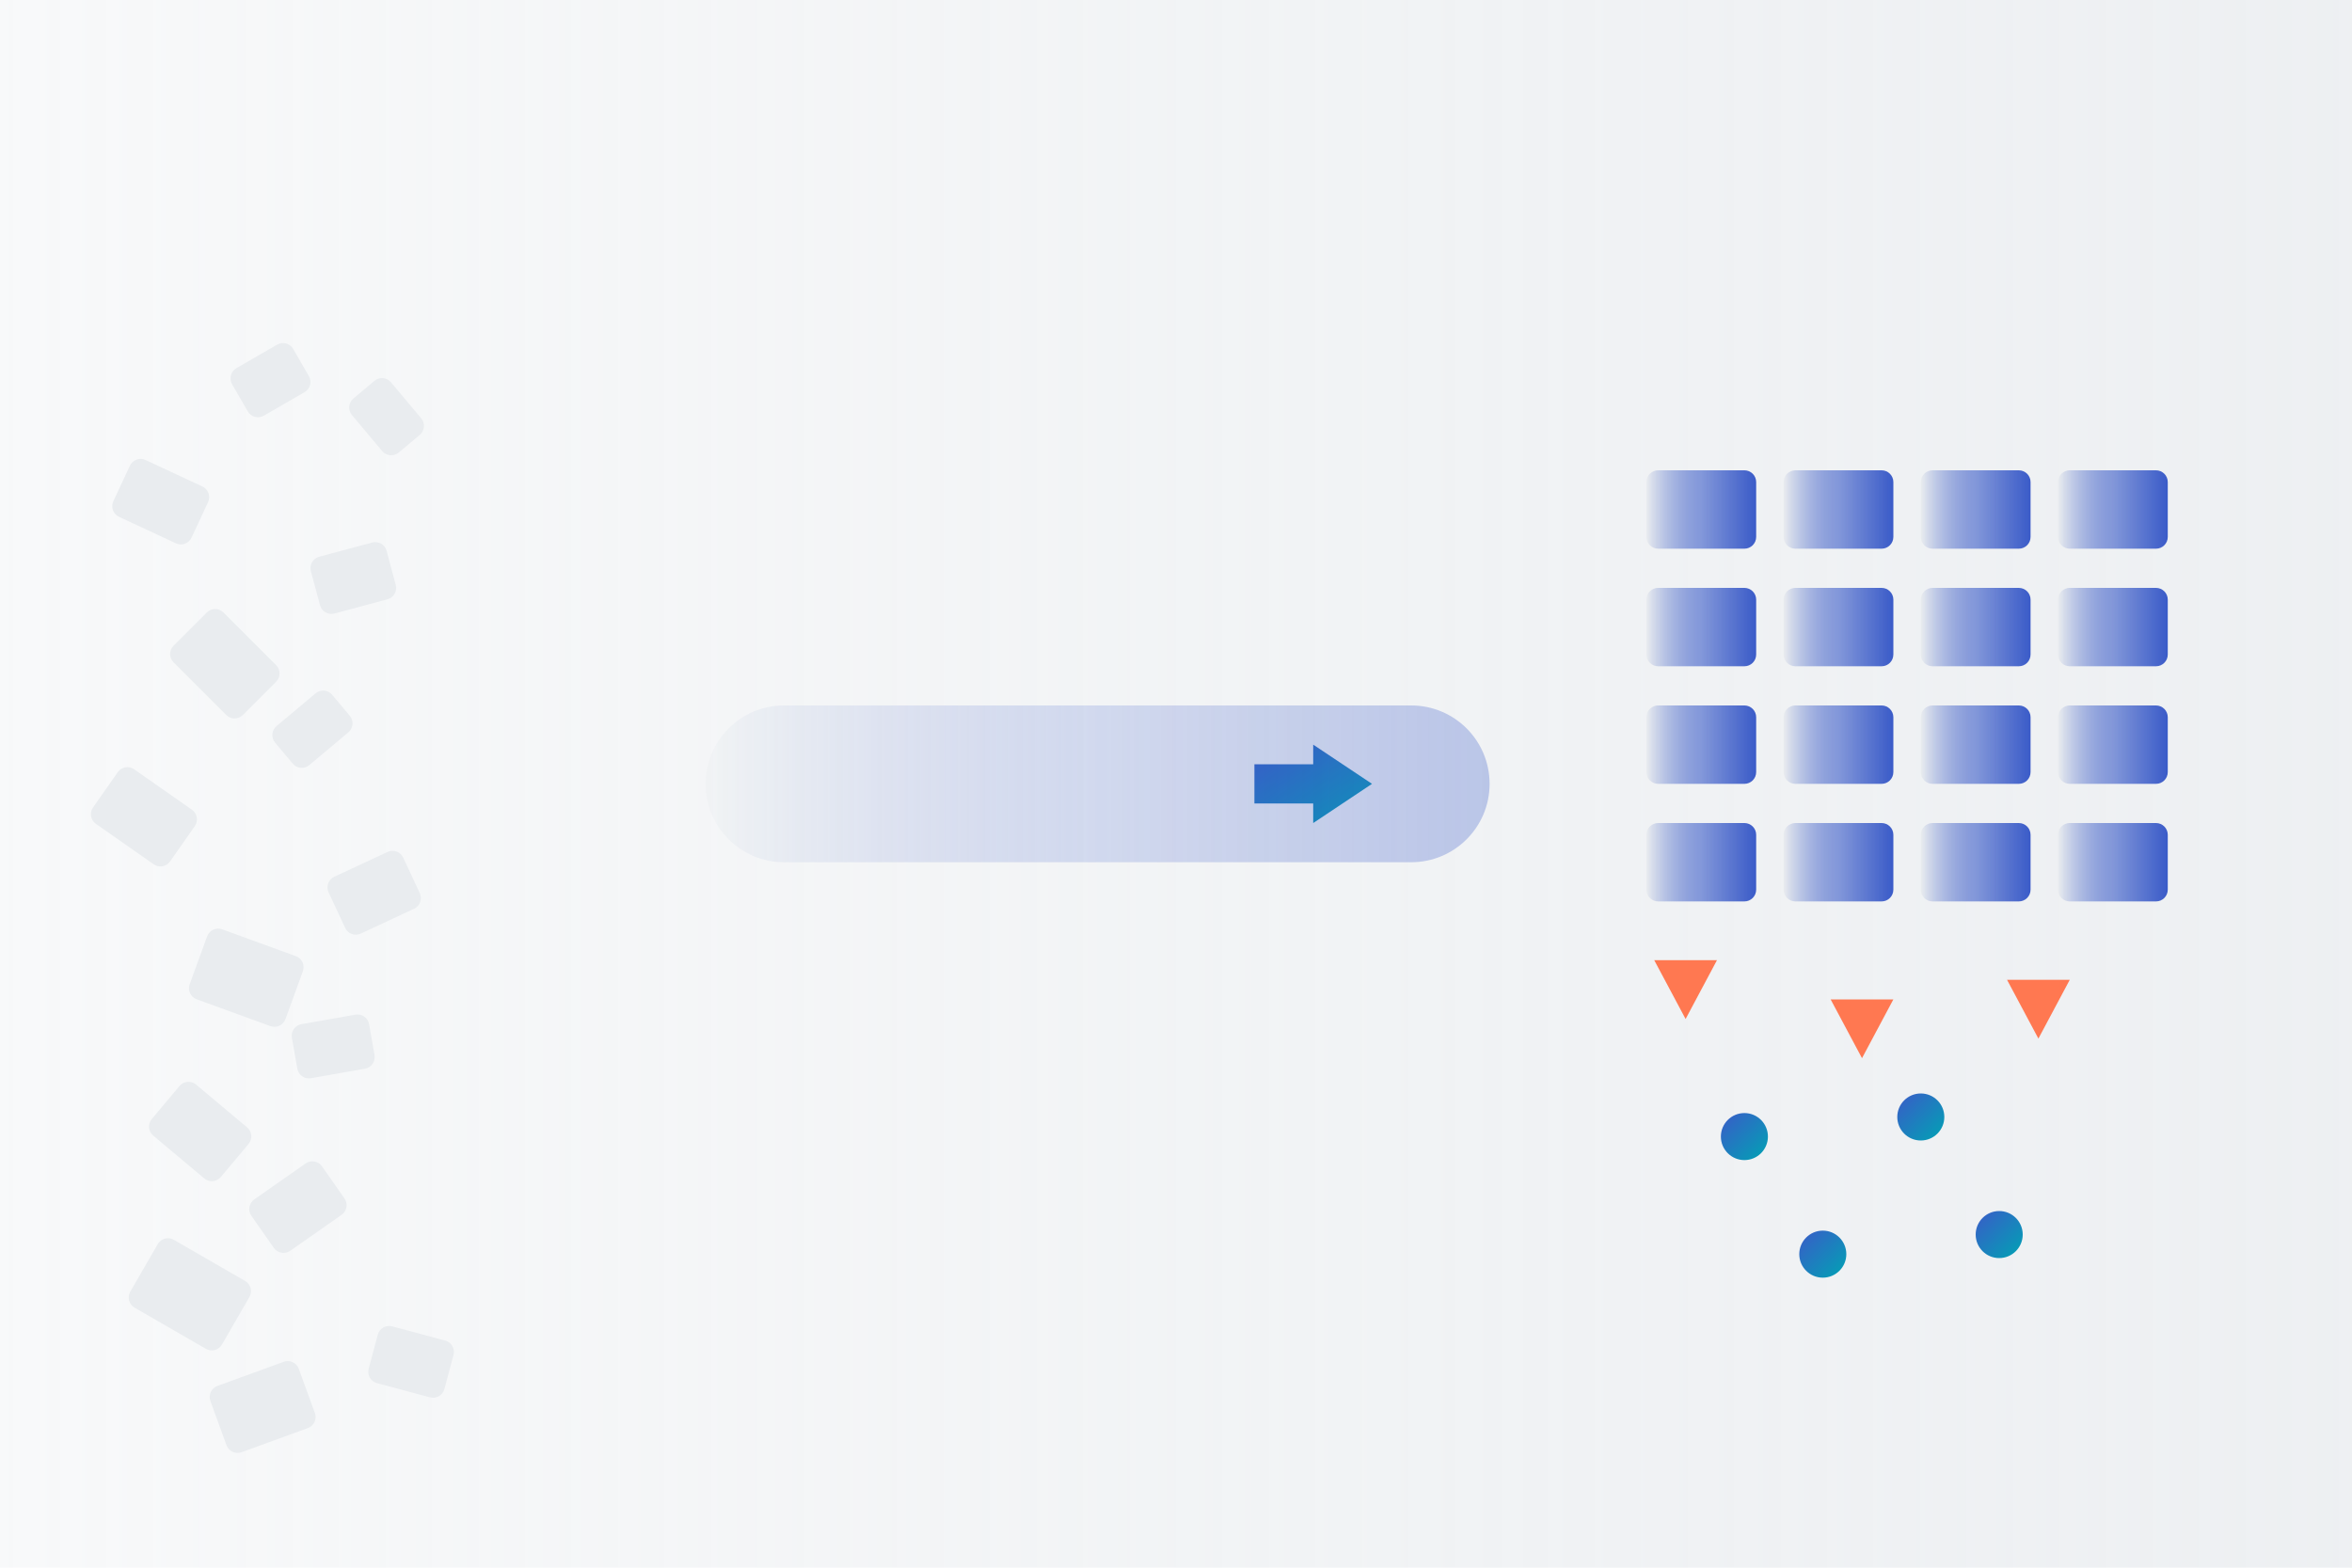
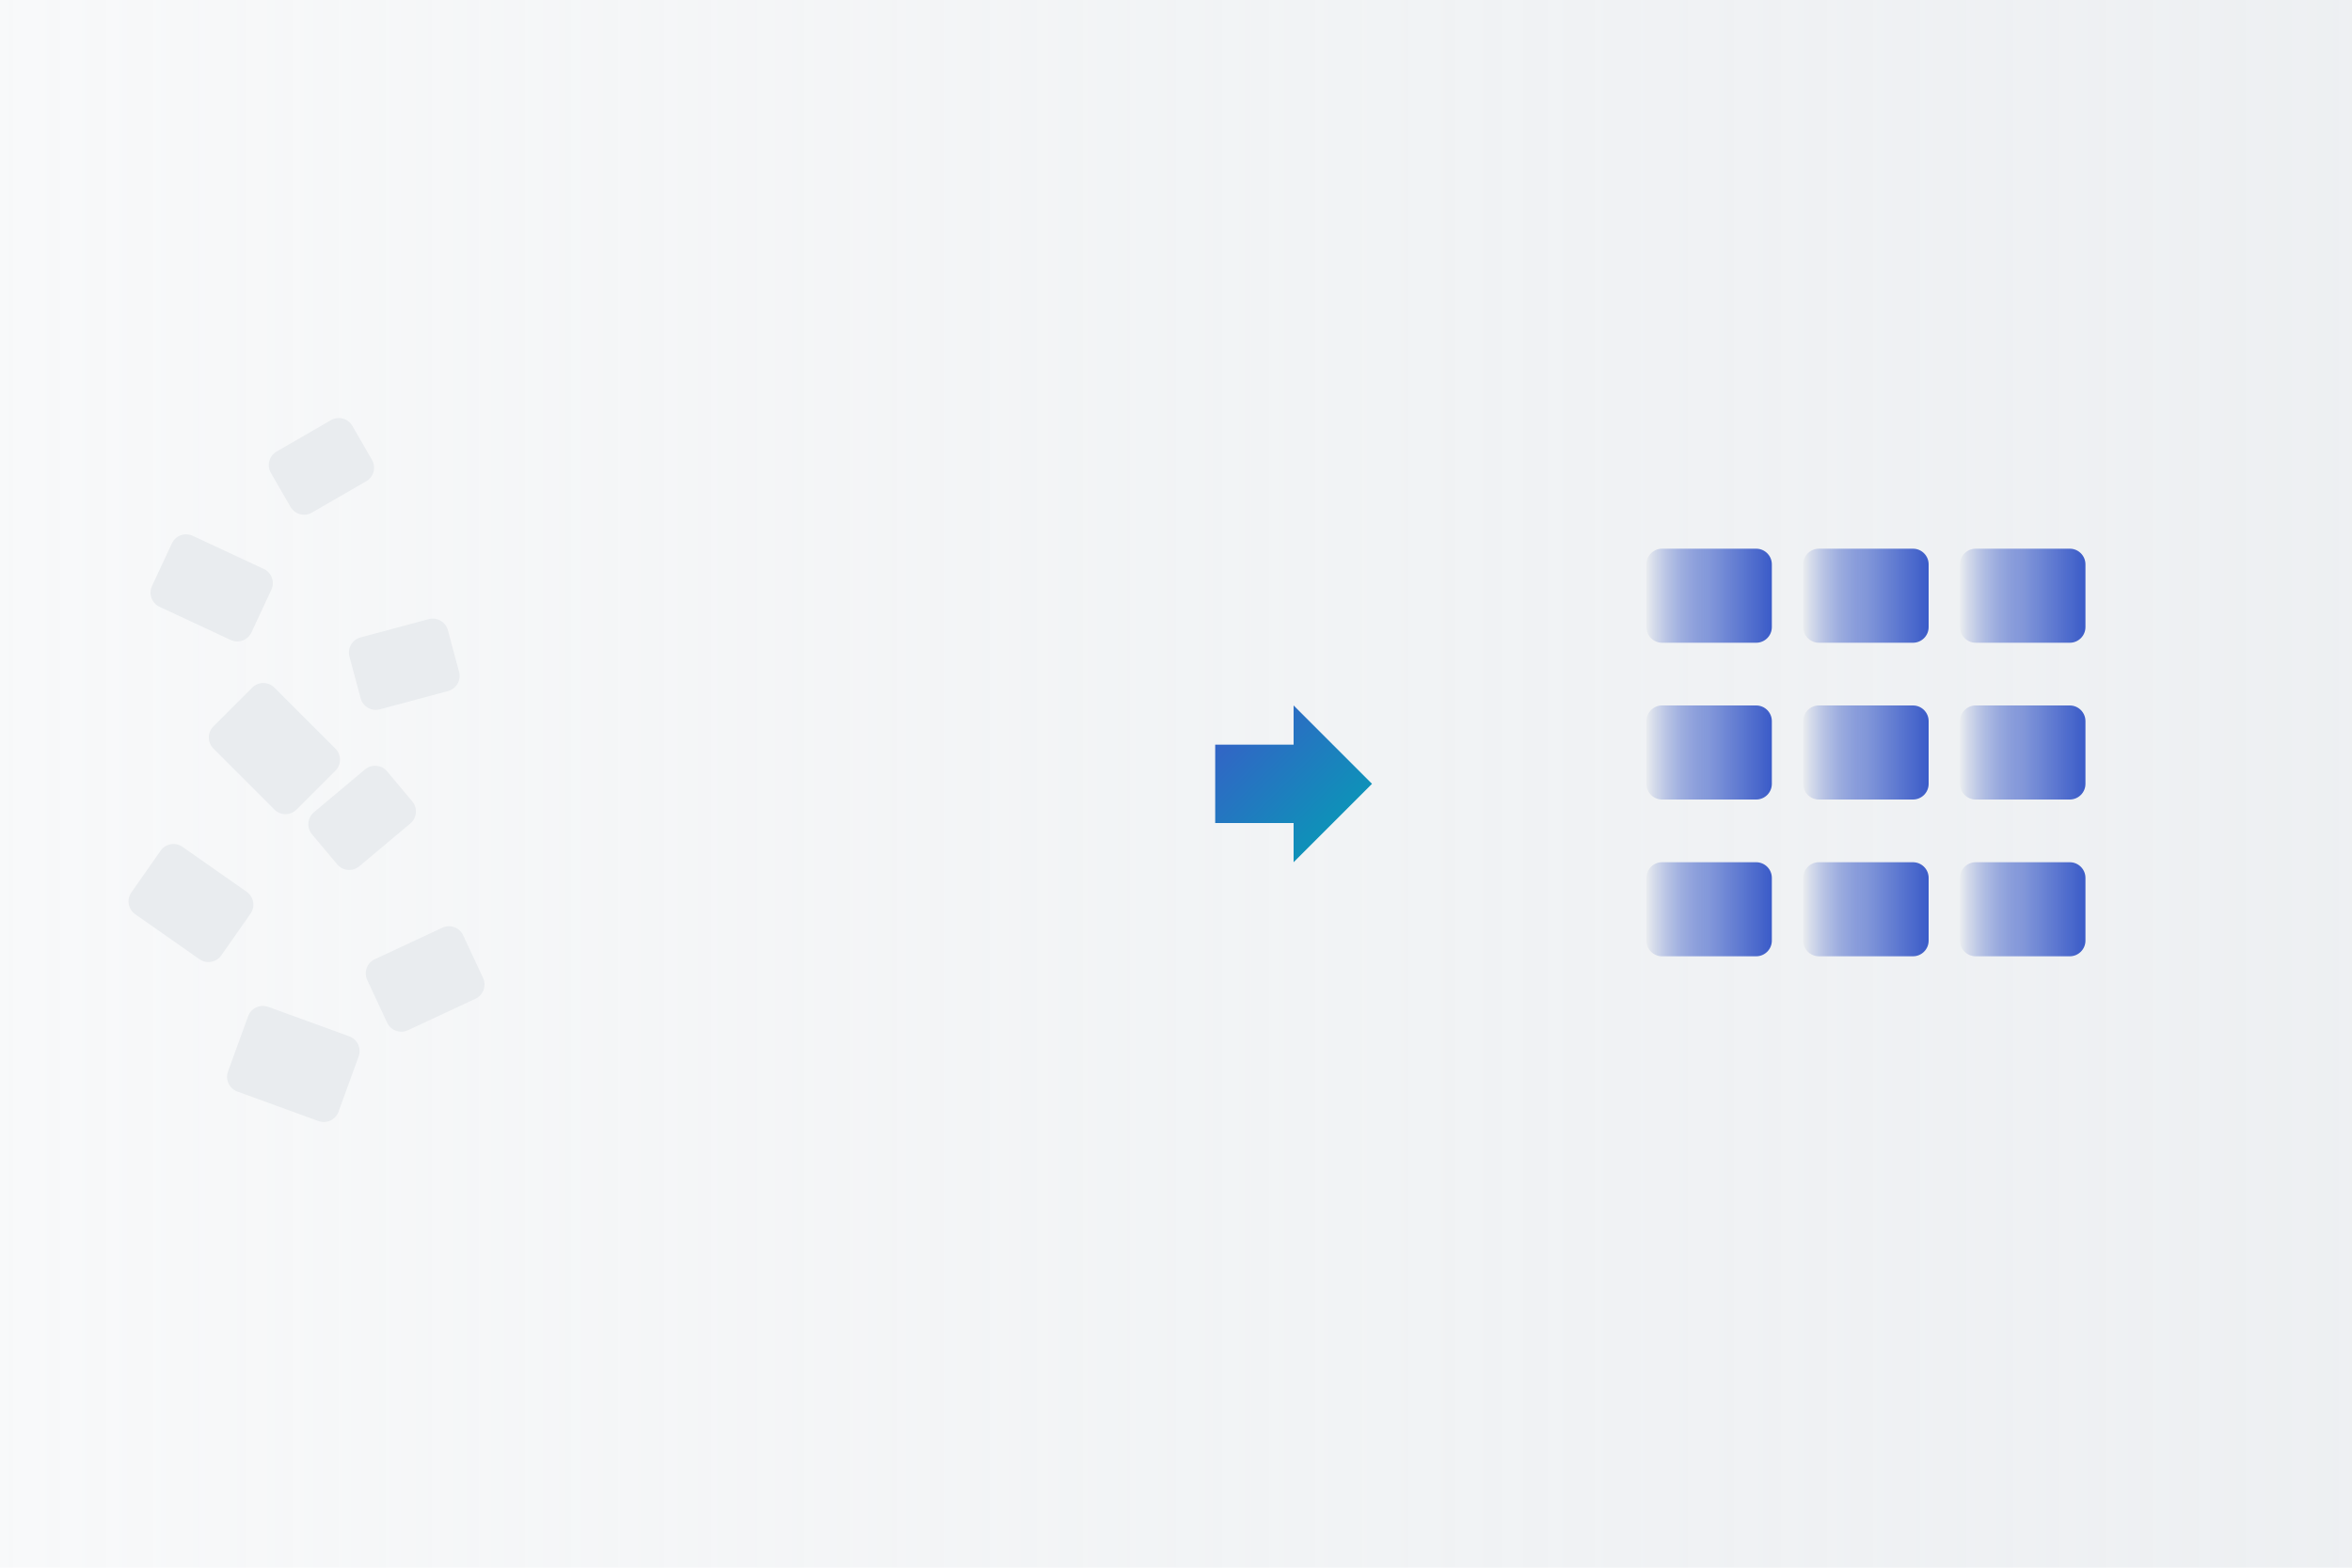
<svg xmlns="http://www.w3.org/2000/svg" viewBox="0 0 600 400">
  <defs>
    <linearGradient id="transform-gradient" x1="0%" y1="0%" x2="100%" y2="0%">
      <stop offset="0%" style="stop-color:#E9ECEF;stop-opacity:1" />
      <stop offset="50%" style="stop-color:#3A5BC8;stop-opacity:0.6" />
      <stop offset="100%" style="stop-color:#3A5BC8;stop-opacity:1" />
    </linearGradient>
    <linearGradient id="solution-primary" x1="0%" y1="0%" x2="100%" y2="100%">
      <stop offset="0%" style="stop-color:#3A5BC8;stop-opacity:1" />
      <stop offset="100%" style="stop-color:#00A3B4;stop-opacity:1" />
    </linearGradient>
    <linearGradient id="problem-bg" x1="0%" y1="0%" x2="100%" y2="0%">
      <stop offset="0%" style="stop-color:#F8F9FA;stop-opacity:1" />
      <stop offset="100%" style="stop-color:#E9ECEF;stop-opacity:0.8" />
    </linearGradient>
  </defs>
  <rect width="600" height="400" fill="url(#problem-bg)" />
  <g class="chaos-to-order">
    <g class="document-chaos">
-       <rect x="30" y="120" width="22" height="16" rx="3" fill="#E9ECEF" transform="rotate(25 41 128)" />
-       <rect x="60" y="90" width="18" height="14" rx="3" fill="#E9ECEF" transform="rotate(-30 69 97)" />
-       <rect x="45" y="160" width="25" height="18" rx="3" fill="#E9ECEF" transform="rotate(45 57 169)" />
-       <rect x="80" y="140" width="20" height="15" rx="3" fill="#E9ECEF" transform="rotate(-15 90 147)" />
-       <rect x="25" y="200" width="24" height="17" rx="3" fill="#E9ECEF" transform="rotate(35 37 208)" />
-       <rect x="70" y="180" width="19" height="13" rx="3" fill="#E9ECEF" transform="rotate(-40 79 186)" />
-       <rect x="50" y="240" width="26" height="19" rx="3" fill="#E9ECEF" transform="rotate(20 63 249)" />
-       <rect x="85" y="220" width="21" height="16" rx="3" fill="#E9ECEF" transform="rotate(-25 95 228)" />
-       <rect x="40" y="280" width="23" height="17" rx="3" fill="#E9ECEF" transform="rotate(40 51 288)" />
-       <rect x="75" y="260" width="20" height="14" rx="3" fill="#E9ECEF" transform="rotate(-10 85 267)" />
-       <rect x="35" y="320" width="27" height="20" rx="3" fill="#E9ECEF" transform="rotate(30 48 330)" />
-       <rect x="65" y="300" width="22" height="16" rx="3" fill="#E9ECEF" transform="rotate(-35 76 308)" />
-       <rect x="90" y="100" width="18" height="13" rx="3" fill="#E9ECEF" transform="rotate(50 99 106)" />
-       <rect x="55" y="350" width="24" height="18" rx="3" fill="#E9ECEF" transform="rotate(-20 67 359)" />
-       <rect x="95" y="340" width="20" height="15" rx="3" fill="#E9ECEF" transform="rotate(15 105 347)" />
+       <rect x="40" y="140" width="28" height="20" rx="4" fill="#E9ECEF" transform="rotate(25 54 150)" />
+       <rect x="70" y="110" width="24" height="18" rx="4" fill="#E9ECEF" transform="rotate(-30 82 119)" />
+       <rect x="55" y="180" width="30" height="22" rx="4" fill="#E9ECEF" transform="rotate(45 70 191)" />
+       <rect x="90" y="160" width="26" height="19" rx="4" fill="#E9ECEF" transform="rotate(-15 103 169)" />
+       <rect x="35" y="220" width="28" height="21" rx="4" fill="#E9ECEF" transform="rotate(35 49 230)" />
+       <rect x="80" y="200" width="25" height="18" rx="4" fill="#E9ECEF" transform="rotate(-40 92 209)" />
+       <rect x="60" y="260" width="30" height="23" rx="4" fill="#E9ECEF" transform="rotate(20 75 271)" />
+       <rect x="95" y="240" width="27" height="20" rx="4" fill="#E9ECEF" transform="rotate(-25 108 250)" />
    </g>
    <g class="transformation-arrow">
-       <path d="M 200 200 L 350 200" fill="none" stroke="url(#solution-primary)" stroke-width="6" stroke-linecap="round" />
-       <polygon points="350,200 335,190 335,195 320,195 320,205 335,205 335,210" fill="url(#solution-primary)" />
+       <line x1="200" y1="200" x2="350" y2="200" stroke="url(#solution-primary)" stroke-width="12" stroke-linecap="round" />
+       <polygon points="350,200 330,180 330,190 310,190 310,210 330,210 330,220" fill="url(#solution-primary)" />
    </g>
    <g class="organized-structure">
-       <rect x="420" y="120" width="28" height="20" rx="3" fill="url(#transform-gradient)" />
-       <rect x="455" y="120" width="28" height="20" rx="3" fill="url(#transform-gradient)" />
-       <rect x="490" y="120" width="28" height="20" rx="3" fill="url(#transform-gradient)" />
-       <rect x="525" y="120" width="28" height="20" rx="3" fill="url(#transform-gradient)" />
-       <rect x="420" y="150" width="28" height="20" rx="3" fill="url(#transform-gradient)" />
-       <rect x="455" y="150" width="28" height="20" rx="3" fill="url(#transform-gradient)" />
-       <rect x="490" y="150" width="28" height="20" rx="3" fill="url(#transform-gradient)" />
-       <rect x="525" y="150" width="28" height="20" rx="3" fill="url(#transform-gradient)" />
-       <rect x="420" y="180" width="28" height="20" rx="3" fill="url(#transform-gradient)" />
-       <rect x="455" y="180" width="28" height="20" rx="3" fill="url(#transform-gradient)" />
-       <rect x="490" y="180" width="28" height="20" rx="3" fill="url(#transform-gradient)" />
-       <rect x="525" y="180" width="28" height="20" rx="3" fill="url(#transform-gradient)" />
-       <rect x="420" y="210" width="28" height="20" rx="3" fill="url(#transform-gradient)" />
-       <rect x="455" y="210" width="28" height="20" rx="3" fill="url(#transform-gradient)" />
-       <rect x="490" y="210" width="28" height="20" rx="3" fill="url(#transform-gradient)" />
-       <rect x="525" y="210" width="28" height="20" rx="3" fill="url(#transform-gradient)" />
-       <polygon points="430,260 438,245 422,245" fill="#FF7851" />
-       <polygon points="475,270 483,255 467,255" fill="#FF7851" />
-       <polygon points="520,265 528,250 512,250" fill="#FF7851" />
-       <circle cx="445" cy="290" r="6" fill="url(#solution-primary)" />
-       <circle cx="490" cy="285" r="6" fill="url(#solution-primary)" />
-       <circle cx="465" cy="320" r="6" fill="url(#solution-primary)" />
-       <circle cx="510" cy="315" r="6" fill="url(#solution-primary)" />
-     </g>
-     <g class="color-flow">
-       <rect x="180" y="180" width="200" height="40" rx="20" fill="url(#transform-gradient)" opacity="0.3" />
+       <rect x="420" y="140" width="32" height="24" rx="4" fill="url(#transform-gradient)" />
+       <rect x="460" y="140" width="32" height="24" rx="4" fill="url(#transform-gradient)" />
+       <rect x="500" y="140" width="32" height="24" rx="4" fill="url(#transform-gradient)" />
+       <rect x="420" y="180" width="32" height="24" rx="4" fill="url(#transform-gradient)" />
+       <rect x="460" y="180" width="32" height="24" rx="4" fill="url(#transform-gradient)" />
+       <rect x="500" y="180" width="32" height="24" rx="4" fill="url(#transform-gradient)" />
+       <rect x="420" y="220" width="32" height="24" rx="4" fill="url(#transform-gradient)" />
+       <rect x="460" y="220" width="32" height="24" rx="4" fill="url(#transform-gradient)" />
+       <rect x="500" y="220" width="32" height="24" rx="4" fill="url(#transform-gradient)" />
    </g>
  </g>
</svg>
